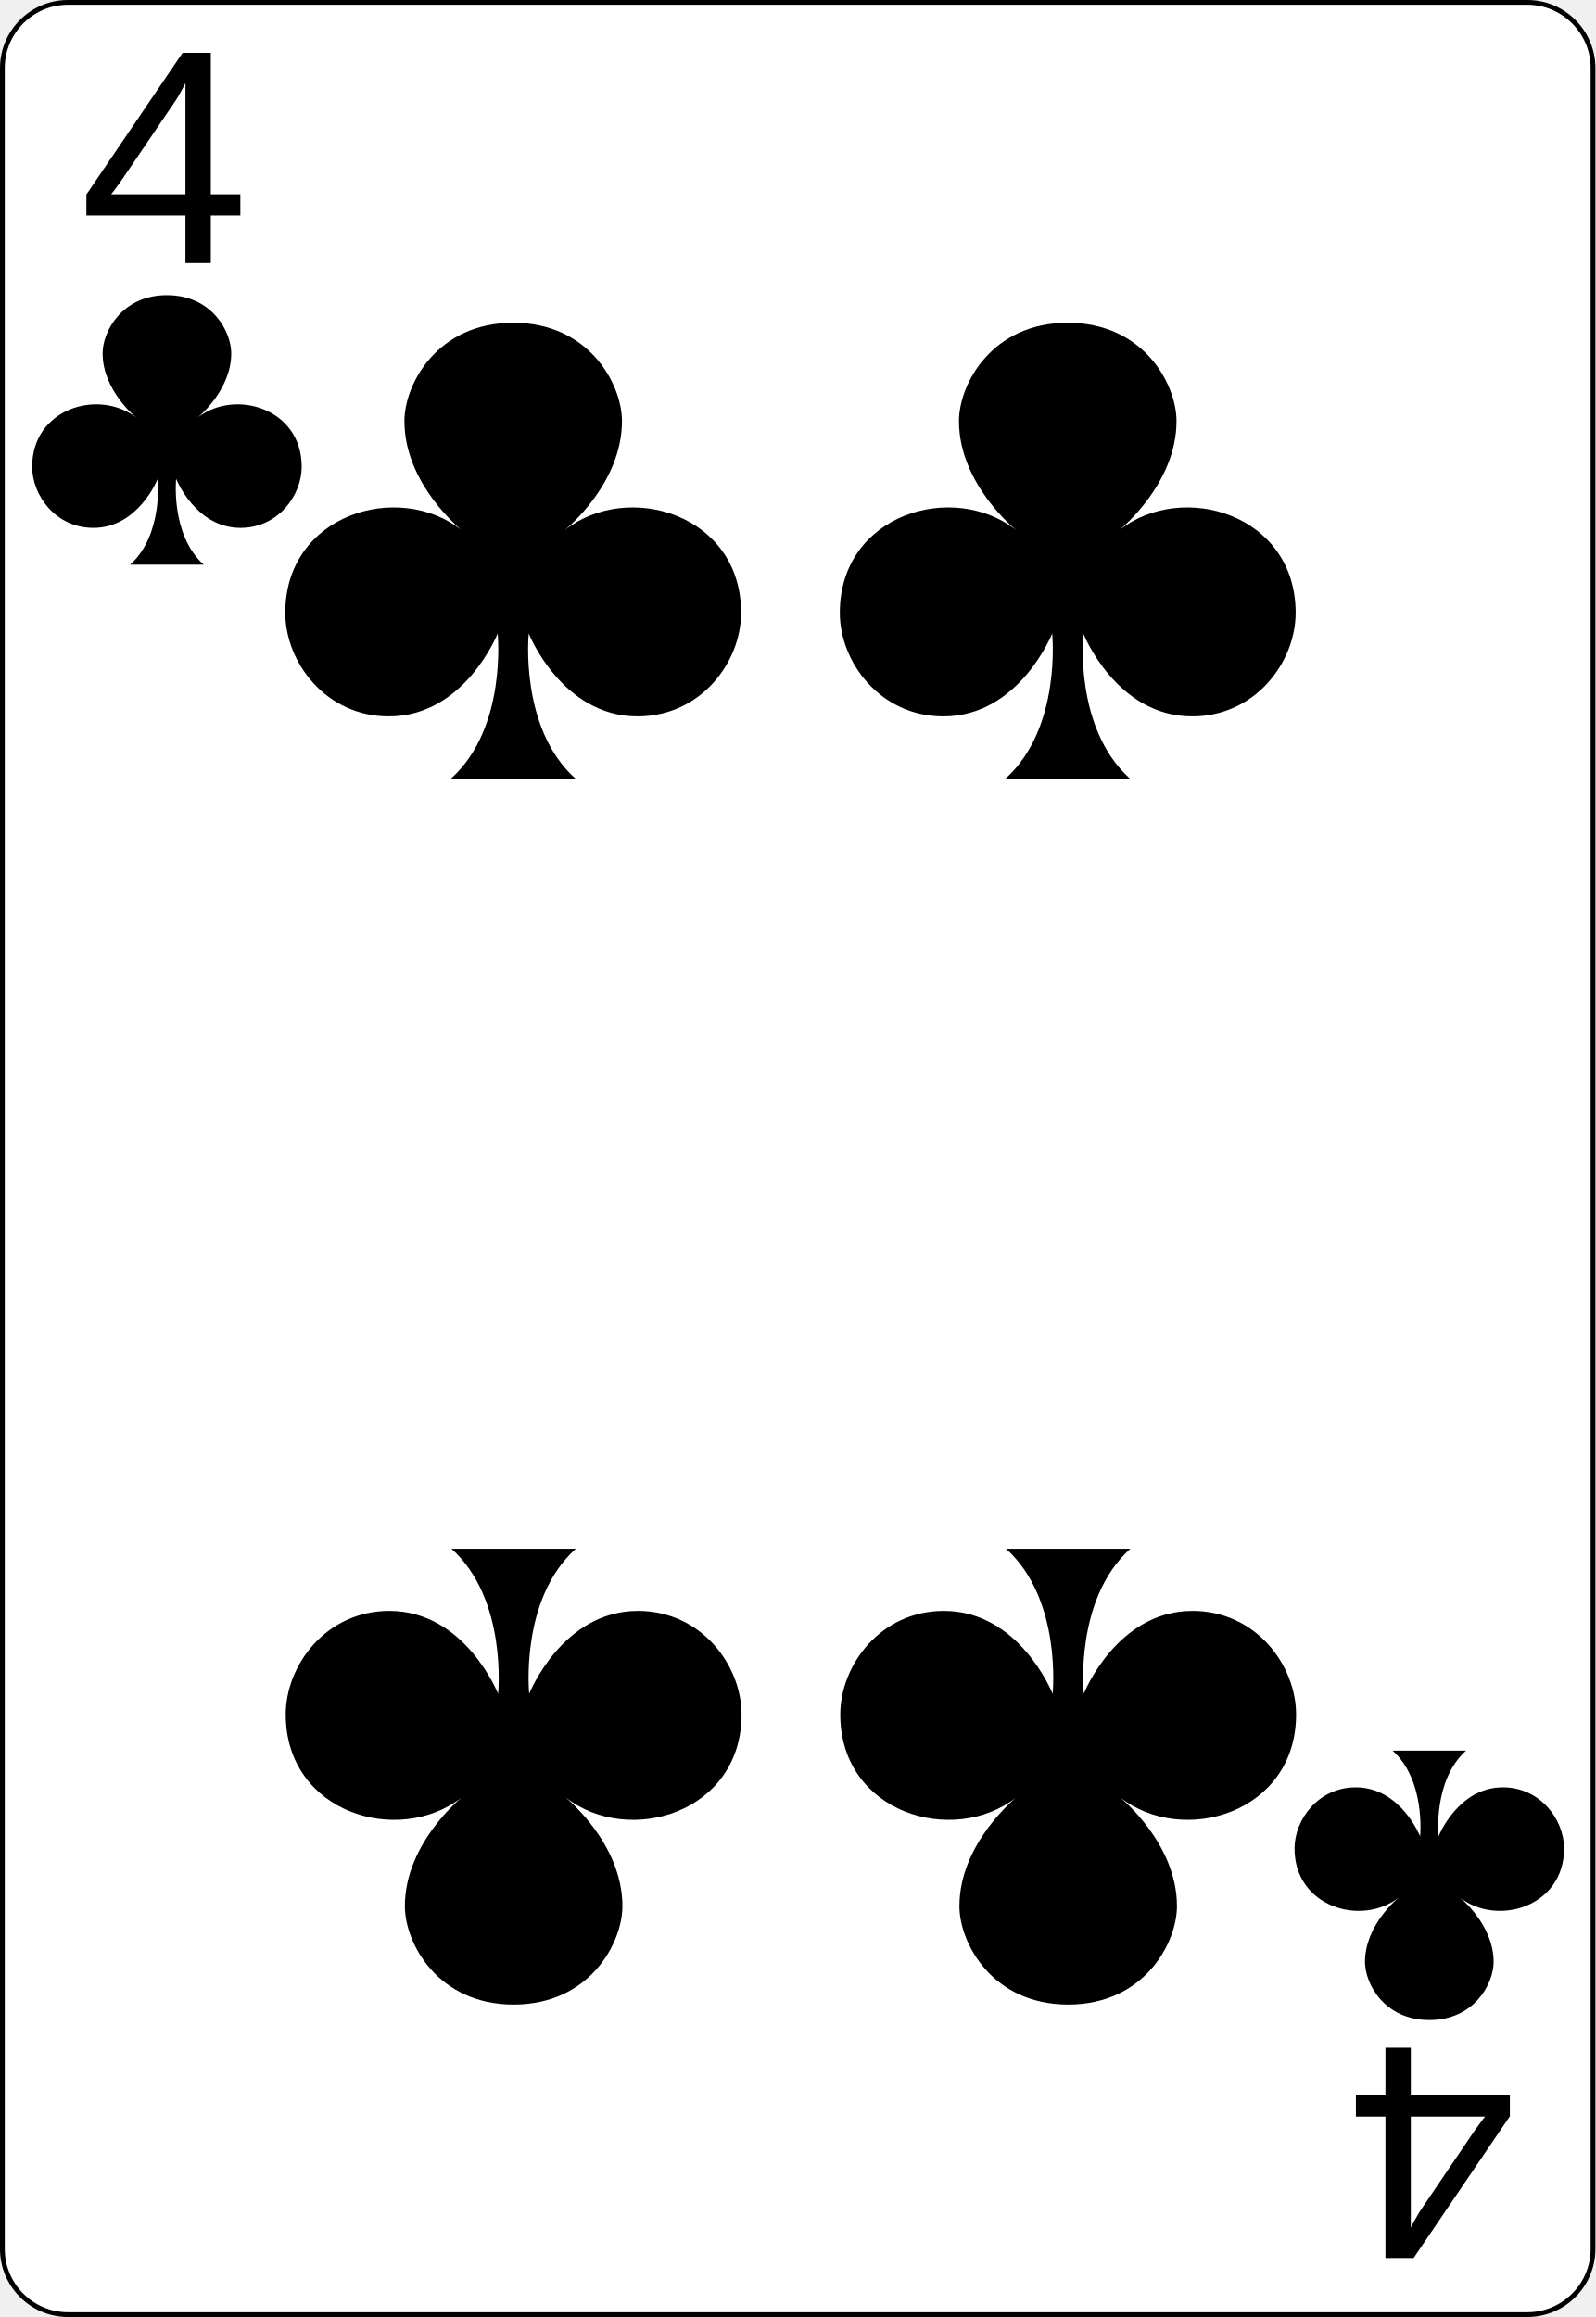
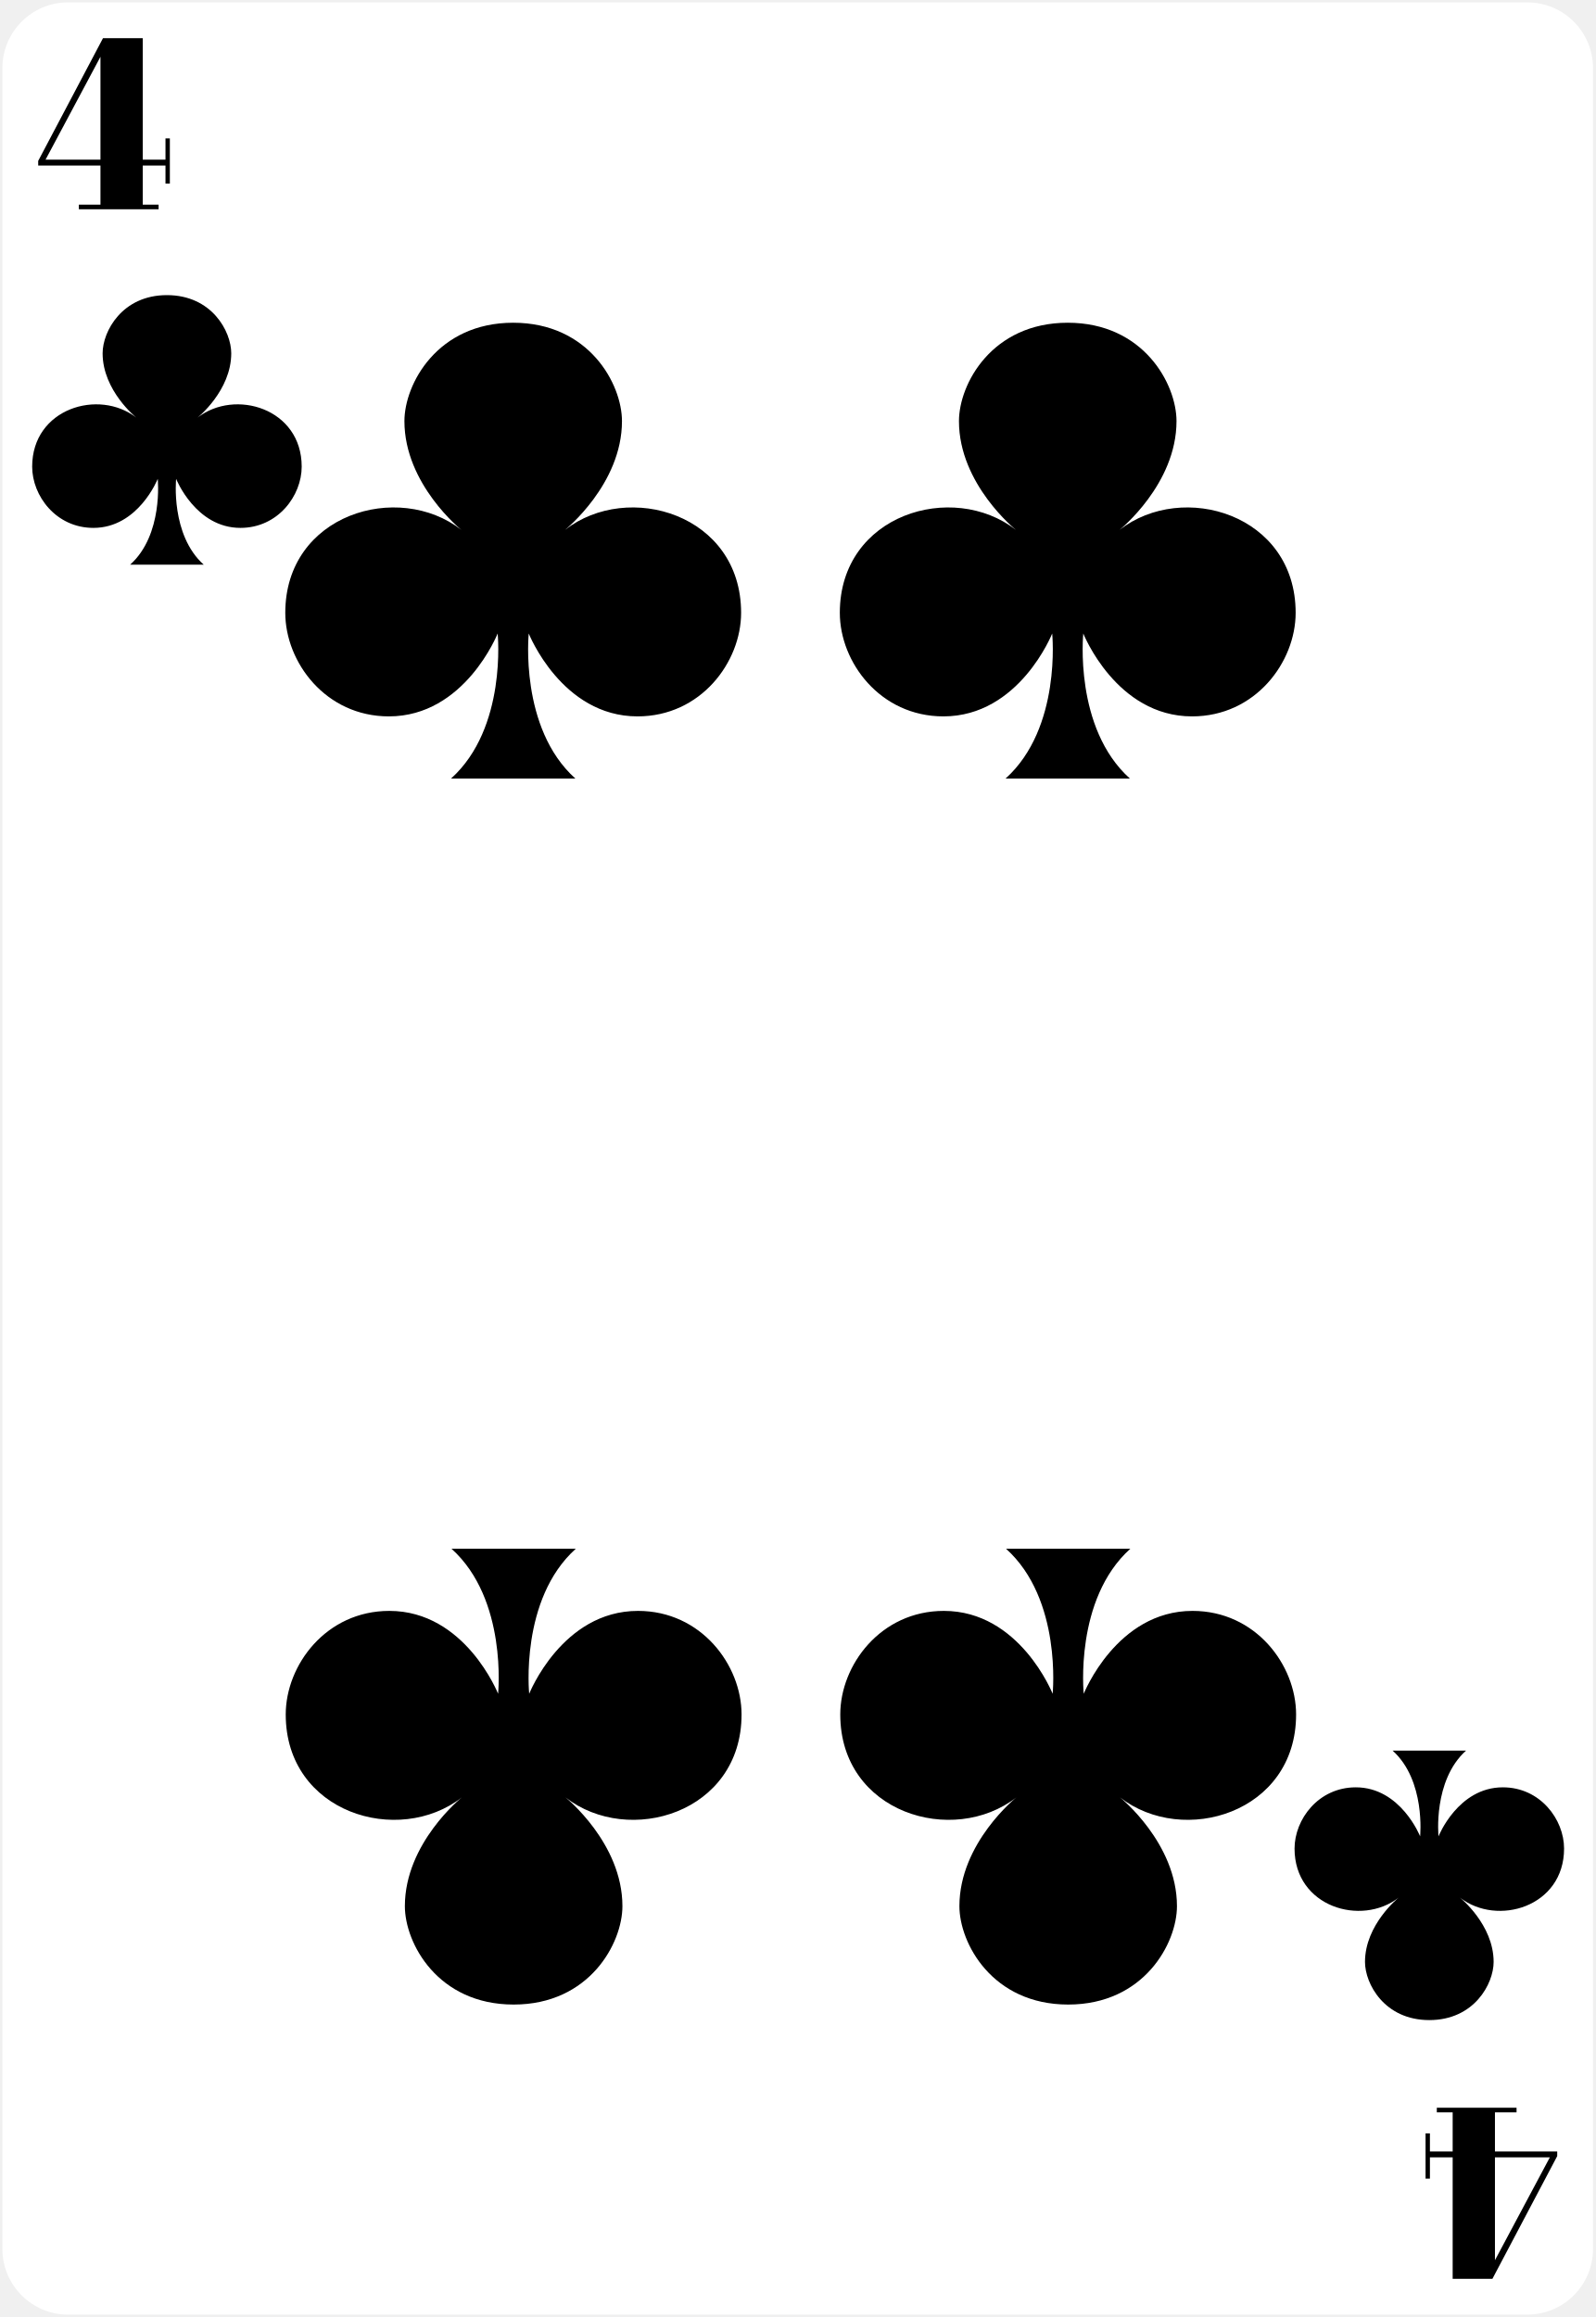
<svg xmlns="http://www.w3.org/2000/svg" xmlns:xlink="http://www.w3.org/1999/xlink" width="167.087pt" height="242.667pt" viewBox="0 0 167.087 242.667" xml:space="preserve" id="svg2" version="1.1">
  <defs id="defs41">
    <radialGradient xlink:href="#linearGradient2984" id="radialGradient3760" cx="48.231" cy="18.138" fx="48.231" fy="18.138" r="9.5" gradientUnits="userSpaceOnUse" gradientTransform="matrix(-1.560526,0.01828294,-0.02684055,-2.290953,123.9838,58.80911)" />
    <linearGradient id="linearGradient2984">
      <stop style="stop-color:#000000;stop-opacity:1;" offset="0" id="stop2986" />
      <stop style="stop-color:#000000;stop-opacity:0.656;" offset="1" id="stop2988" />
    </linearGradient>
    <radialGradient xlink:href="#linearGradient3784" id="radialGradient3792" cx="171.487" cy="511.223" fx="171.487" fy="511.223" r="81.903" gradientTransform="matrix(1.152989,-0.6739155,0.3948202,0.6754904,-233.6326,270.4008)" gradientUnits="userSpaceOnUse" />
    <linearGradient id="linearGradient3784">
      <stop style="stop-color:#ffffff;stop-opacity:0.534;" offset="0" id="stop3786" />
      <stop style="stop-color:#000000;stop-opacity:0;" offset="1" id="stop3788" />
    </linearGradient>
    <radialGradient r="81.903" fy="511.223" fx="171.487" cy="511.223" cx="171.487" gradientTransform="matrix(1.152989,-0.6739155,0.3948202,0.6754904,-233.6326,270.4008)" gradientUnits="userSpaceOnUse" id="radialGradient3855" xlink:href="#linearGradient3784-4" />
    <linearGradient id="linearGradient3784-4">
      <stop style="stop-color:#ffffff;stop-opacity:0.519;" offset="0" id="stop3786-8" />
      <stop style="stop-color:#000000;stop-opacity:0;" offset="1" id="stop3788-6" />
    </linearGradient>
    <radialGradient r="81.903" fy="461.841" fx="181.694" cy="461.841" cx="181.694" gradientTransform="matrix(1.152989,-0.6739155,0.3948202,0.6754904,-233.6326,270.4008)" gradientUnits="userSpaceOnUse" id="radialGradient3916" xlink:href="#linearGradient3784-3" />
    <linearGradient id="linearGradient3784-3">
      <stop style="stop-color:#ffffff;stop-opacity:0.702;" offset="0" id="stop3786-86" />
      <stop style="stop-color:#000000;stop-opacity:0;" offset="1" id="stop3788-2" />
    </linearGradient>
  </defs>
  <g id="Layer_x0020_1" style="fill-rule:nonzero;clip-rule:nonzero;stroke:#000000;stroke-miterlimit:4;">
-     <path style="fill:#FFFFFF;stroke-width:0.5;" d="M166.837,235.548c0,3.777-3.087,6.869-6.871,6.869H7.111c-3.775,0-6.861-3.092-6.861-6.869V7.12C0.25,3.343,3.336,0.25,7.111,0.25h152.855    c3.784,0,6.871,3.093,6.871,6.87v228.428z" id="path5" />
+     <path style="fill:#FFFFFF;stroke-width:0.5;stroke:none" d="M166.837,235.548c0,3.777-3.087,6.869-6.871,6.869H7.111c-3.775,0-6.861-3.092-6.861-6.869V7.12C0.25,3.343,3.336,0.25,7.111,0.25h152.855    c3.784,0,6.871,3.093,6.871,6.87v228.428z" id="path5" />
    <g style="stroke:none;" id="g7">
      <g id="g9">
				
			</g>
    </g>
    <g id="g15">
			
		</g>
    <g id="g19">
			
		</g>
    <g style="stroke:none;" id="g23">
      <g id="g25">
				
			</g>
    </g>
    <g style="stroke:none;" id="g31">
      <g id="g33">
				
			</g>
    </g>
  </g>
-   <text xml:space="preserve" style="font-size:32px;font-style:normal;font-weight:normal;line-height:125%;letter-spacing:0px;word-spacing:0px;fill:#000000;fill-opacity:1;stroke:none;font-family:Bitstream Vera Sans" x="8.311" y="27.548" id="text3788">
-     <tspan id="tspan3790" x="8.311" y="27.548" style="font-style:normal;font-variant:normal;font-weight:normal;font-stretch:normal;font-family:Arial;-inkscape-font-specification:Arial">4</tspan>
-   </text>
+   <g id="rank-index" style="fill:#000000;stroke:none">
+     <path id="rank-index-top" d="M8.259 21.92V21.434H10.521V17.338H4V16.851L10.786 4H14.949V16.723H17.331V14.496H17.789V19.232H17.331V17.338H14.949V21.434H16.61V21.92ZM4.77 16.723H10.521V5.946Z" />
+     <path id="rank-index-bottom" d="M8.259 21.92V21.434H10.521V17.338H4V16.851L10.786 4H14.949V16.723H17.331V14.496H17.789V19.232H17.331V17.338H14.949V21.434H16.61V21.92ZM4.77 16.723H10.521V5.946Z" transform="rotate(180,83.54346,121.3335)" />
+   </g>
  <g transform="matrix(1.485651,0,0,1.485651,-54.02466,10.01807)" id="layer1-1-4">
    <path id="cl-9" d="m 50.291,22.698 c 0,0 2.375,-1.9 2.375,-4.534 0,-1.542 -1.369,-4.102 -4.534,-4.102 -3.165,0 -4.534,2.561 -4.534,4.102 0,2.634 2.375,4.534 2.375,4.534 -2.638,-2.055 -7.341,-0.652 -7.341,3.455 0,2.056 1.68,4.318 4.318,4.318 3.165,0 4.534,-3.455 4.534,-3.455 0,0 0.402,3.938 -1.943,6.046 h 5.182 c -2.345,-2.107 -1.943,-6.046 -1.943,-6.046 0,0 1.369,3.455 4.534,3.455 2.639,0 4.318,-2.263 4.318,-4.318 0,-4.107 -4.703,-5.51 -7.341,-3.455 z" style="fill:#000000" />
  </g>
-   <text xml:space="preserve" style="font-size:32px;font-style:normal;font-weight:normal;line-height:125%;letter-spacing:0px;word-spacing:0px;fill:#000000;fill-opacity:1;stroke:none;font-family:Bitstream Vera Sans" x="-158.864" y="-214.467" id="text3788-8" transform="scale(-1,-1)">
-     <tspan id="tspan3790-7" x="-158.864" y="-214.467" style="font-style:normal;font-variant:normal;font-weight:normal;font-stretch:normal;font-family:Arial;-inkscape-font-specification:Arial">4</tspan>
-   </text>
  <g transform="matrix(-1.485651,0,0,-1.485651,221.1992,232.4618)" id="layer1-1-4-1">
    <path id="cl-9-7" d="m 50.291,22.698 c 0,0 2.375,-1.9 2.375,-4.534 0,-1.542 -1.369,-4.102 -4.534,-4.102 -3.165,0 -4.534,2.561 -4.534,4.102 0,2.634 2.375,4.534 2.375,4.534 -2.638,-2.055 -7.341,-0.652 -7.341,3.455 0,2.056 1.68,4.318 4.318,4.318 3.165,0 4.534,-3.455 4.534,-3.455 0,0 0.402,3.938 -1.943,6.046 h 5.182 c -2.345,-2.107 -1.943,-6.046 -1.943,-6.046 0,0 1.369,3.455 4.534,3.455 2.639,0 4.318,-2.263 4.318,-4.318 0,-4.107 -4.703,-5.51 -7.341,-3.455 z" style="fill:#000000" />
  </g>
  <g transform="matrix(2.512578,0,0,2.512578,-67.18839,-1.531116)" id="layer1-1-4-8">
    <path id="cl-9-8" d="m 50.291,22.698 c 0,0 2.375,-1.9 2.375,-4.534 0,-1.542 -1.369,-4.102 -4.534,-4.102 -3.165,0 -4.534,2.561 -4.534,4.102 0,2.634 2.375,4.534 2.375,4.534 -2.638,-2.055 -7.341,-0.652 -7.341,3.455 0,2.056 1.68,4.318 4.318,4.318 3.165,0 4.534,-3.455 4.534,-3.455 0,0 0.402,3.938 -1.943,6.046 h 5.182 c -2.345,-2.107 -1.943,-6.046 -1.943,-6.046 0,0 1.369,3.455 4.534,3.455 2.639,0 4.318,-2.263 4.318,-4.318 0,-4.107 -4.703,-5.51 -7.341,-3.455 z" style="fill:#000000" />
  </g>
  <g transform="matrix(-2.512578,0,0,-2.512578,174.7295,245.2751)" id="layer1-1-4-8-0">
    <path id="cl-9-8-6" d="m 50.291,22.698 c 0,0 2.375,-1.9 2.375,-4.534 0,-1.542 -1.369,-4.102 -4.534,-4.102 -3.165,0 -4.534,2.561 -4.534,4.102 0,2.634 2.375,4.534 2.375,4.534 -2.638,-2.055 -7.341,-0.652 -7.341,3.455 0,2.056 1.68,4.318 4.318,4.318 3.165,0 4.534,-3.455 4.534,-3.455 0,0 0.402,3.938 -1.943,6.046 h 5.182 c -2.345,-2.107 -1.943,-6.046 -1.943,-6.046 0,0 1.369,3.455 4.534,3.455 2.639,0 4.318,-2.263 4.318,-4.318 0,-4.107 -4.703,-5.51 -7.341,-3.455 z" style="fill:#000000" />
  </g>
  <g transform="matrix(2.512578,0,0,2.512578,-9.111586,-1.531113)" id="layer1-1-4-8-2">
    <path id="cl-9-8-66" d="m 50.291,22.698 c 0,0 2.375,-1.9 2.375,-4.534 0,-1.542 -1.369,-4.102 -4.534,-4.102 -3.165,0 -4.534,2.561 -4.534,4.102 0,2.634 2.375,4.534 2.375,4.534 -2.638,-2.055 -7.341,-0.652 -7.341,3.455 0,2.056 1.68,4.318 4.318,4.318 3.165,0 4.534,-3.455 4.534,-3.455 0,0 0.402,3.938 -1.943,6.046 h 5.182 c -2.345,-2.107 -1.943,-6.046 -1.943,-6.046 0,0 1.369,3.455 4.534,3.455 2.639,0 4.318,-2.263 4.318,-4.318 0,-4.107 -4.703,-5.51 -7.341,-3.455 z" style="fill:#000000" />
  </g>
  <g transform="matrix(-2.512578,0,0,-2.512578,232.8063,245.2751)" id="layer1-1-4-8-0-4">
    <path id="cl-9-8-6-9" d="m 50.291,22.698 c 0,0 2.375,-1.9 2.375,-4.534 0,-1.542 -1.369,-4.102 -4.534,-4.102 -3.165,0 -4.534,2.561 -4.534,4.102 0,2.634 2.375,4.534 2.375,4.534 -2.638,-2.055 -7.341,-0.652 -7.341,3.455 0,2.056 1.68,4.318 4.318,4.318 3.165,0 4.534,-3.455 4.534,-3.455 0,0 0.402,3.938 -1.943,6.046 h 5.182 c -2.345,-2.107 -1.943,-6.046 -1.943,-6.046 0,0 1.369,3.455 4.534,3.455 2.639,0 4.318,-2.263 4.318,-4.318 0,-4.107 -4.703,-5.51 -7.341,-3.455 z" style="fill:#000000" />
  </g>
</svg>
